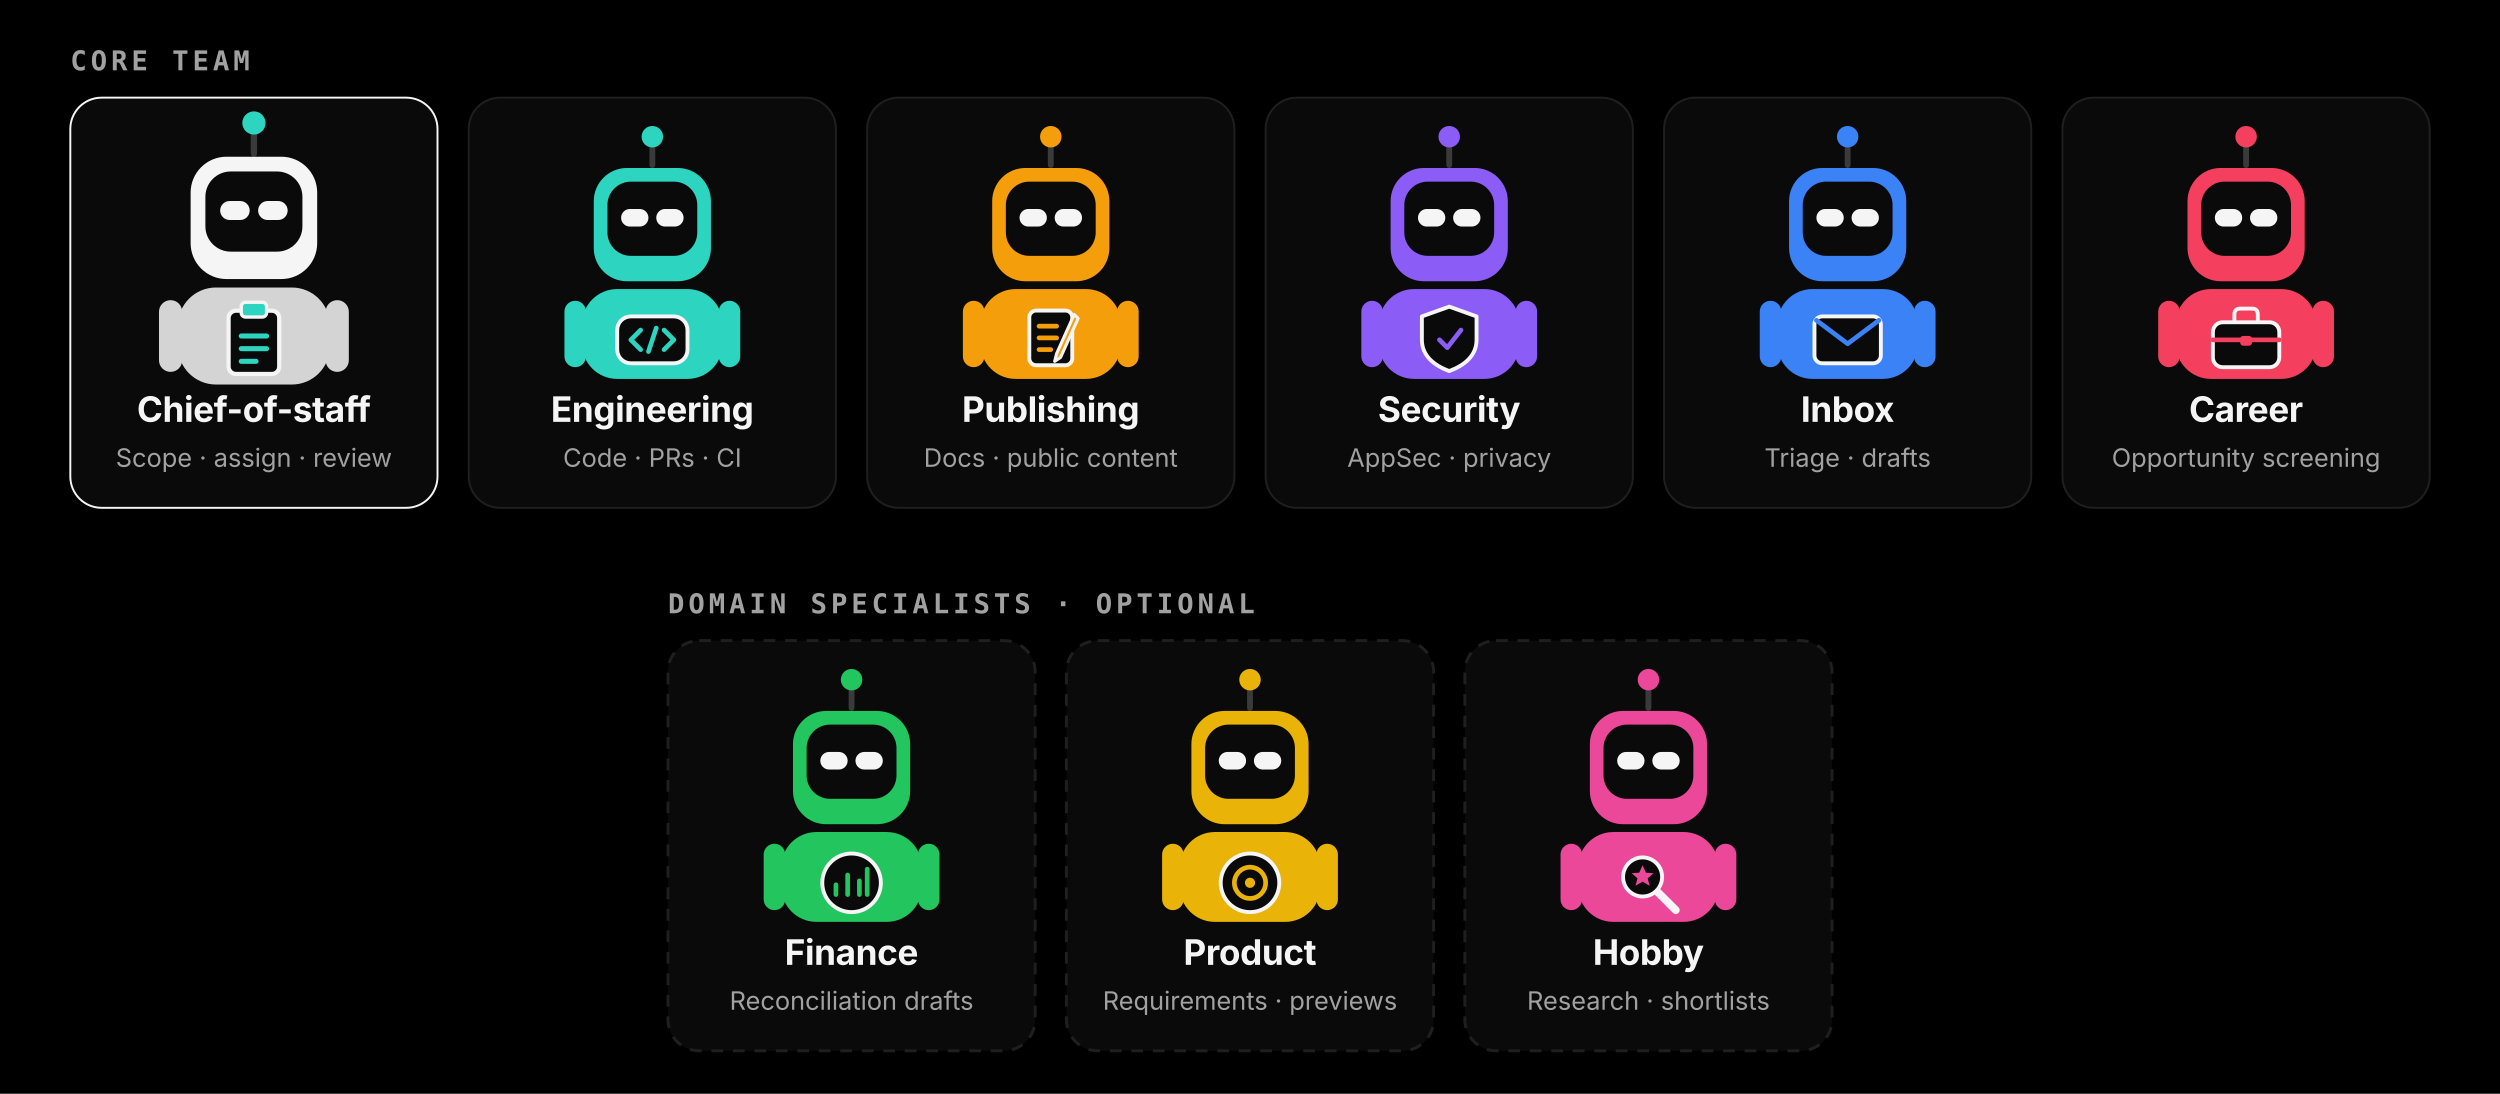
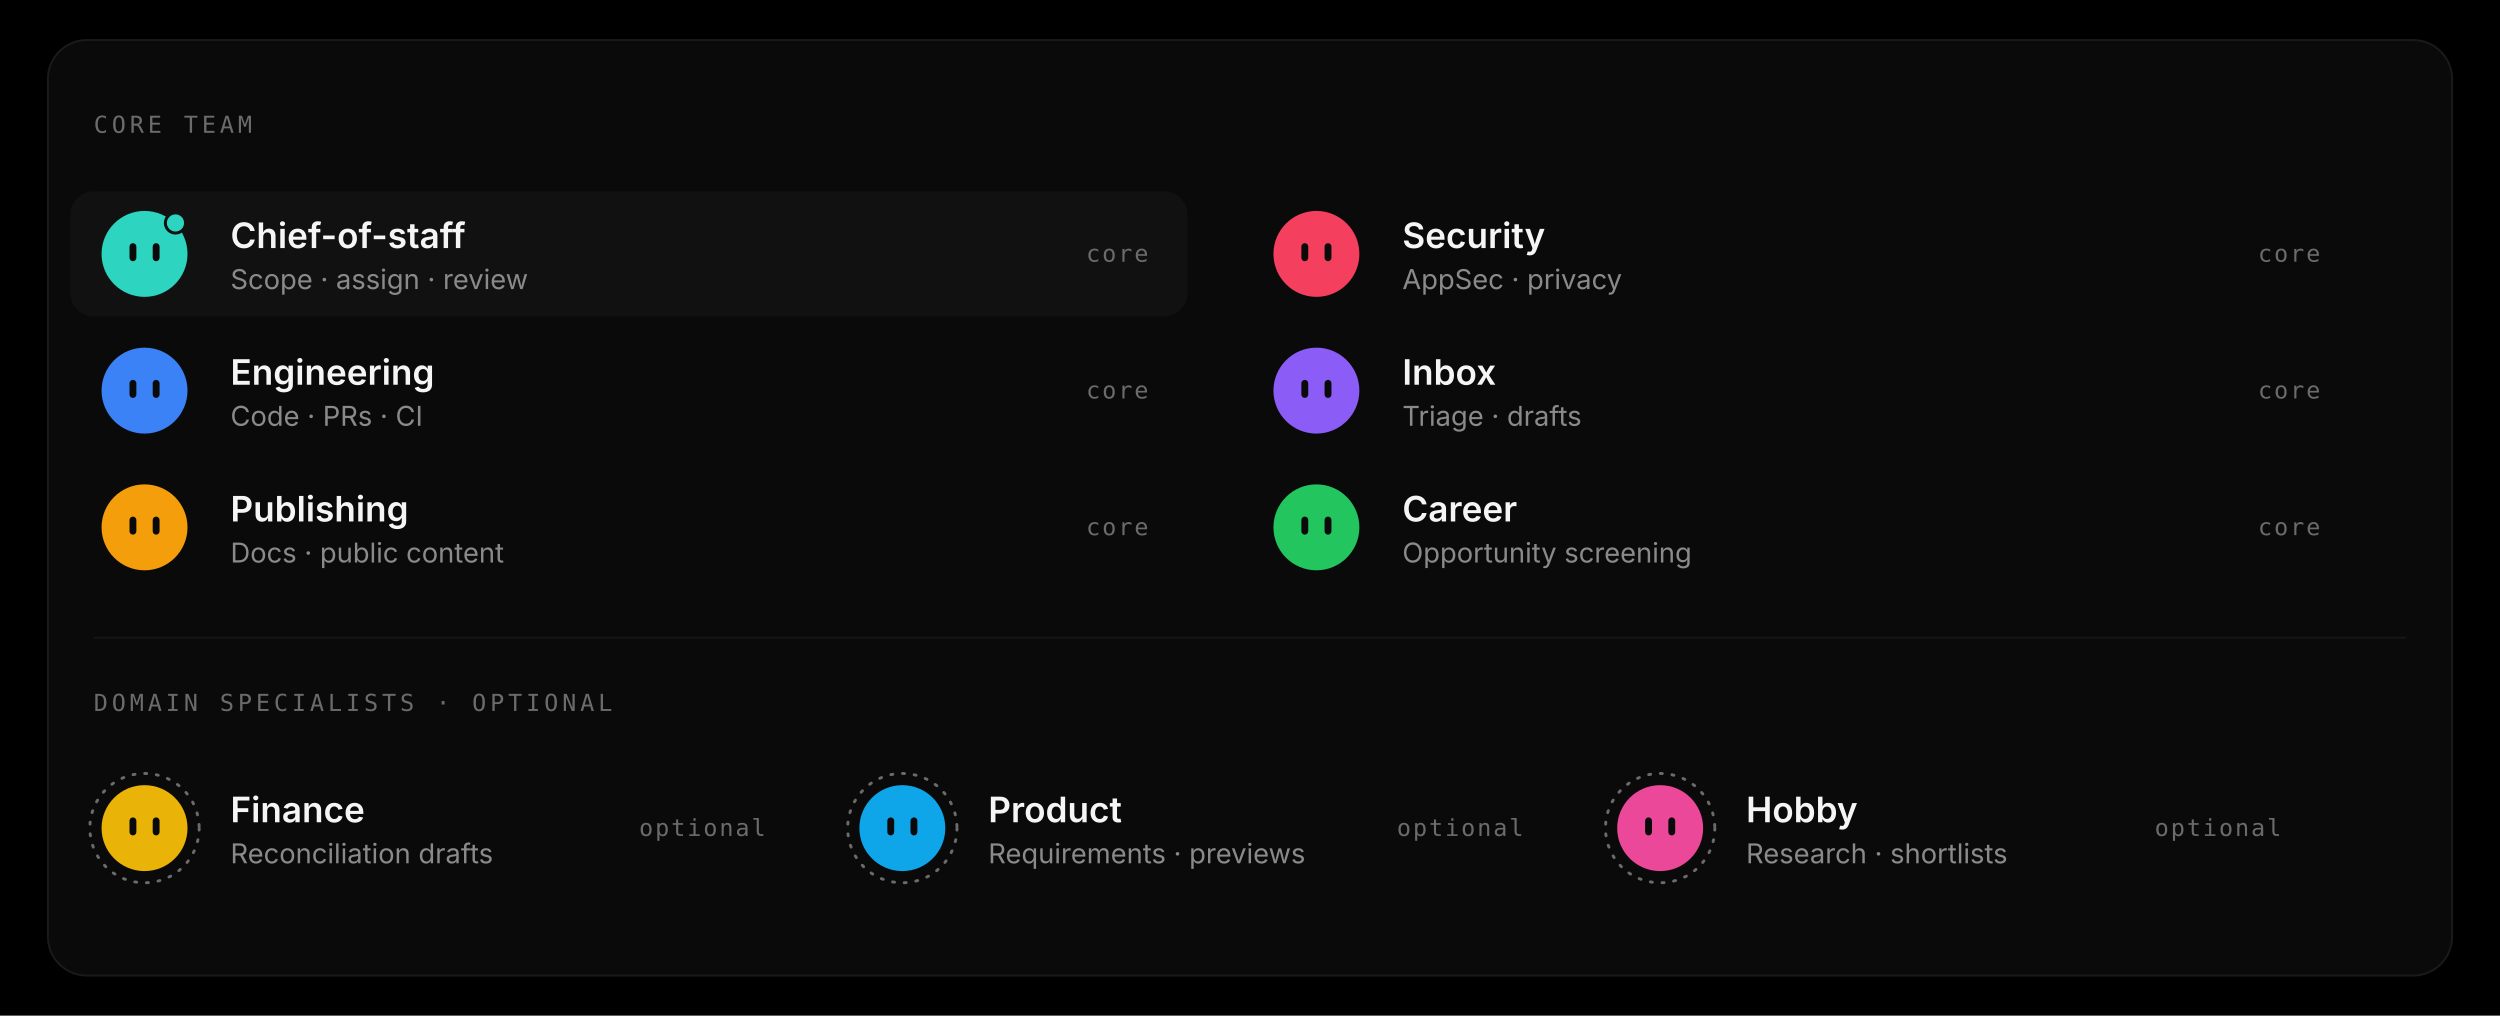
- <svg xmlns="http://www.w3.org/2000/svg" viewBox="0 0 1280 560" width="1280" height="560" role="img" aria-label="Meet the crew: six core agents and three optional domain specialists, each drawn as the Orbi mascot with a role prop">
-   <rect width="1280" height="560" fill="#000000" />
-   <text x="36" y="36" font-family="ui-monospace, SFMono-Regular, Menlo, monospace" font-size="14" font-weight="700" fill="#A1A1A1" letter-spacing="2">CORE TEAM</text>
-   <rect x="36" y="50" width="188" height="210" rx="16" fill="#0A0A0A" stroke="#F5F5F5" stroke-width="1" />
-   <g transform="translate(130 158) scale(1.08)">
-     <rect x="-45" y="-4" width="11" height="34" rx="5.5" fill="#D4D4D4" />
-     <rect x="34" y="-4" width="11" height="34" rx="5.5" fill="#D4D4D4" />
-     <rect x="-36" y="-10" width="72" height="46" rx="18" fill="#D4D4D4" />
-     <rect x="-1.5" y="-84" width="3" height="12" rx="1.5" fill="#3A3A3A" />
-     <circle cy="-88" r="5.5" fill="#2DD4BF" />
-     <rect x="-30" y="-72" width="60" height="58" rx="17" fill="#F5F5F5" />
-     <rect x="-23" y="-65" width="46" height="38" rx="12" fill="#0A0A0A" />
-     <rect x="-16" y="-51" width="14" height="9" rx="4.5" fill="#F5F5F5" />
-     <rect x="2" y="-51" width="14" height="9" rx="4.5" fill="#F5F5F5" />
-     <g transform="translate(0 13)">
-       <rect x="-12" y="-12" width="24" height="30" rx="3.5" fill="#0A0A0A" stroke="#F5F5F5" stroke-width="2" stroke-linejoin="round" stroke-linecap="round" />
-       <rect x="-6" y="-16" width="12" height="7" rx="2" fill="#2DD4BF" stroke="#F5F5F5" stroke-width="1.6" />
-       <path d="M-6 0H6M-6 6H6M-6 12H1" fill="none" stroke="#2DD4BF" stroke-width="2.4" stroke-linecap="round" stroke-linejoin="round" />
-     </g>
+ <svg xmlns="http://www.w3.org/2000/svg" viewBox="0 0 1280 520" width="1280" height="520" role="img" aria-label="The crew: six core agents and three optional domain specialists">
+   <rect width="1280" height="520" fill="#000000" />
+   <rect x="24.5" y="20.5" width="1231" height="479" rx="20" fill="#0A0A0A" stroke="#1A1A1A" />
+   <text x="48" y="68" font-family="ui-monospace,SFMono-Regular,Menlo,monospace" font-size="12" letter-spacing="2" fill="#6B6B6B">CORE TEAM</text>
+   <rect x="36" y="98" width="572" height="64" rx="12" fill="#111111" />
+   <g>
+     <circle cx="74" cy="130" r="22" fill="#2DD4BF" />
+     <rect x="66.30" y="124.50" width="3.52" height="9.24" rx="1.76" fill="#0A0A0A" />
+     <rect x="78.18" y="124.50" width="3.52" height="9.24" rx="1.76" fill="#0A0A0A" />
  </g>
-   <text x="130" y="216" text-anchor="middle" font-family="Inter, -apple-system, 'Segoe UI', Helvetica, Arial, sans-serif" font-size="18" font-weight="700" fill="#F5F5F5" letter-spacing="-0.2">Chief-of-staff</text>
-   <text x="130" y="239" text-anchor="middle" font-family="Inter, -apple-system, 'Segoe UI', Helvetica, Arial, sans-serif" font-size="13" fill="#A1A1A1">Scope · assign · review</text>
-   <rect x="240" y="50" width="188" height="210" rx="16" fill="#0A0A0A" stroke="#1F1F1F" stroke-width="1" />
-   <g transform="translate(334 158)">
-     <rect x="-45" y="-4" width="11" height="34" rx="5.5" fill="#2DD4BF" />
-     <rect x="34" y="-4" width="11" height="34" rx="5.5" fill="#2DD4BF" />
-     <rect x="-36" y="-10" width="72" height="46" rx="18" fill="#2DD4BF" />
-     <rect x="-1.5" y="-84" width="3" height="12" rx="1.5" fill="#3A3A3A" />
-     <circle cy="-88" r="5.5" fill="#2DD4BF" />
-     <rect x="-30" y="-72" width="60" height="58" rx="17" fill="#2DD4BF" />
-     <rect x="-23" y="-65" width="46" height="38" rx="12" fill="#0A0A0A" />
-     <rect x="-16" y="-51" width="14" height="9" rx="4.5" fill="#F5F5F5" />
-     <rect x="2" y="-51" width="14" height="9" rx="4.5" fill="#F5F5F5" />
-     <g transform="translate(0 13)">
-       <rect x="-18" y="-9" width="36" height="24" rx="7" fill="#0A0A0A" stroke="#F5F5F5" stroke-width="2" stroke-linejoin="round" stroke-linecap="round" />
-       <path d="M-6 -2L-11 3L-6 8M6 -2L11 3L6 8M2 -3L-2 9" fill="none" stroke="#2DD4BF" stroke-width="2.4" stroke-linecap="round" stroke-linejoin="round" />
-     </g>
+   <circle cx="89.84" cy="114.16" r="5.94" fill="#111111" />
+   <circle cx="89.84" cy="114.16" r="4.40" fill="#2DD4BF" />
+   <text x="118" y="127" font-family="Inter,-apple-system,'Segoe UI',Helvetica,Arial,sans-serif" font-size="18" font-weight="600" fill="#F5F5F5">Chief-of-staff</text>
+   <text x="118" y="148" font-family="Inter,-apple-system,'Segoe UI',Helvetica,Arial,sans-serif" font-size="14" fill="#8A8A8A">Scope · assign · review</text>
+   <text x="588" y="134" text-anchor="end" font-family="ui-monospace,SFMono-Regular,Menlo,monospace" font-size="12" letter-spacing="1" fill="#6B6B6B">core</text>
+   <g>
+     <circle cx="74" cy="200" r="22" fill="#3B82F6" />
+     <rect x="66.30" y="194.50" width="3.52" height="9.24" rx="1.76" fill="#0A0A0A" />
+     <rect x="78.18" y="194.50" width="3.52" height="9.24" rx="1.76" fill="#0A0A0A" />
  </g>
-   <text x="334" y="216" text-anchor="middle" font-family="Inter, -apple-system, 'Segoe UI', Helvetica, Arial, sans-serif" font-size="18" font-weight="700" fill="#F5F5F5" letter-spacing="-0.2">Engineering</text>
-   <text x="334" y="239" text-anchor="middle" font-family="Inter, -apple-system, 'Segoe UI', Helvetica, Arial, sans-serif" font-size="13" fill="#A1A1A1">Code · PRs · CI</text>
-   <rect x="444" y="50" width="188" height="210" rx="16" fill="#0A0A0A" stroke="#1F1F1F" stroke-width="1" />
-   <g transform="translate(538 158)">
-     <rect x="-45" y="-4" width="11" height="34" rx="5.5" fill="#F59E0B" />
-     <rect x="34" y="-4" width="11" height="34" rx="5.5" fill="#F59E0B" />
-     <rect x="-36" y="-10" width="72" height="46" rx="18" fill="#F59E0B" />
-     <rect x="-1.5" y="-84" width="3" height="12" rx="1.5" fill="#3A3A3A" />
-     <circle cy="-88" r="5.5" fill="#F59E0B" />
-     <rect x="-30" y="-72" width="60" height="58" rx="17" fill="#F59E0B" />
-     <rect x="-23" y="-65" width="46" height="38" rx="12" fill="#0A0A0A" />
-     <rect x="-16" y="-51" width="14" height="9" rx="4.5" fill="#F5F5F5" />
-     <rect x="2" y="-51" width="14" height="9" rx="4.5" fill="#F5F5F5" />
-     <g transform="translate(0 13)">
-       <rect x="-11" y="-12" width="22" height="28" rx="3.5" fill="#0A0A0A" stroke="#F5F5F5" stroke-width="2" stroke-linejoin="round" stroke-linecap="round" />
-       <path d="M-6 -4H3M-6 2H3M-6 8H0" fill="none" stroke="#F59E0B" stroke-width="2.4" stroke-linecap="round" stroke-linejoin="round" />
-       <path d="M14 -8L5 12L2 14L3 10L12 -10Z" fill="#F59E0B" stroke="#F5F5F5" stroke-width="1.6" stroke-linejoin="round" />
-     </g>
+   <text x="118" y="197" font-family="Inter,-apple-system,'Segoe UI',Helvetica,Arial,sans-serif" font-size="18" font-weight="600" fill="#F5F5F5">Engineering</text>
+   <text x="118" y="218" font-family="Inter,-apple-system,'Segoe UI',Helvetica,Arial,sans-serif" font-size="14" fill="#8A8A8A">Code · PRs · CI</text>
+   <text x="588" y="204" text-anchor="end" font-family="ui-monospace,SFMono-Regular,Menlo,monospace" font-size="12" letter-spacing="1" fill="#6B6B6B">core</text>
+   <g>
+     <circle cx="74" cy="270" r="22" fill="#F59E0B" />
+     <rect x="66.30" y="264.50" width="3.52" height="9.24" rx="1.76" fill="#0A0A0A" />
+     <rect x="78.18" y="264.50" width="3.52" height="9.24" rx="1.76" fill="#0A0A0A" />
  </g>
-   <text x="538" y="216" text-anchor="middle" font-family="Inter, -apple-system, 'Segoe UI', Helvetica, Arial, sans-serif" font-size="18" font-weight="700" fill="#F5F5F5" letter-spacing="-0.2">Publishing</text>
-   <text x="538" y="239" text-anchor="middle" font-family="Inter, -apple-system, 'Segoe UI', Helvetica, Arial, sans-serif" font-size="13" fill="#A1A1A1">Docs · public content</text>
-   <rect x="648" y="50" width="188" height="210" rx="16" fill="#0A0A0A" stroke="#1F1F1F" stroke-width="1" />
-   <g transform="translate(742 158)">
-     <rect x="-45" y="-4" width="11" height="34" rx="5.5" fill="#8B5CF6" />
-     <rect x="34" y="-4" width="11" height="34" rx="5.5" fill="#8B5CF6" />
-     <rect x="-36" y="-10" width="72" height="46" rx="18" fill="#8B5CF6" />
-     <rect x="-1.5" y="-84" width="3" height="12" rx="1.5" fill="#3A3A3A" />
-     <circle cy="-88" r="5.5" fill="#8B5CF6" />
-     <rect x="-30" y="-72" width="60" height="58" rx="17" fill="#8B5CF6" />
-     <rect x="-23" y="-65" width="46" height="38" rx="12" fill="#0A0A0A" />
-     <rect x="-16" y="-51" width="14" height="9" rx="4.5" fill="#F5F5F5" />
-     <rect x="2" y="-51" width="14" height="9" rx="4.5" fill="#F5F5F5" />
-     <g transform="translate(0 13)">
-       <path d="M0 -14L14 -9V3C14 11 8 16 0 19C-8 16 -14 11 -14 3V-9Z" fill="#0A0A0A" stroke="#F5F5F5" stroke-width="2" stroke-linejoin="round" stroke-linecap="round" />
-       <path d="M-5 3L-1 7L6 -2" fill="none" stroke="#8B5CF6" stroke-width="2.4" stroke-linecap="round" stroke-linejoin="round" />
-     </g>
+   <text x="118" y="267" font-family="Inter,-apple-system,'Segoe UI',Helvetica,Arial,sans-serif" font-size="18" font-weight="600" fill="#F5F5F5">Publishing</text>
+   <text x="118" y="288" font-family="Inter,-apple-system,'Segoe UI',Helvetica,Arial,sans-serif" font-size="14" fill="#8A8A8A">Docs · public content</text>
+   <text x="588" y="274" text-anchor="end" font-family="ui-monospace,SFMono-Regular,Menlo,monospace" font-size="12" letter-spacing="1" fill="#6B6B6B">core</text>
+   <g>
+     <circle cx="674" cy="130" r="22" fill="#F43F5E" />
+     <rect x="666.30" y="124.50" width="3.52" height="9.24" rx="1.76" fill="#0A0A0A" />
+     <rect x="678.18" y="124.50" width="3.52" height="9.24" rx="1.76" fill="#0A0A0A" />
  </g>
-   <text x="742" y="216" text-anchor="middle" font-family="Inter, -apple-system, 'Segoe UI', Helvetica, Arial, sans-serif" font-size="18" font-weight="700" fill="#F5F5F5" letter-spacing="-0.2">Security</text>
-   <text x="742" y="239" text-anchor="middle" font-family="Inter, -apple-system, 'Segoe UI', Helvetica, Arial, sans-serif" font-size="13" fill="#A1A1A1">AppSec · privacy</text>
-   <rect x="852" y="50" width="188" height="210" rx="16" fill="#0A0A0A" stroke="#1F1F1F" stroke-width="1" />
-   <g transform="translate(946 158)">
-     <rect x="-45" y="-4" width="11" height="34" rx="5.5" fill="#3B82F6" />
-     <rect x="34" y="-4" width="11" height="34" rx="5.5" fill="#3B82F6" />
-     <rect x="-36" y="-10" width="72" height="46" rx="18" fill="#3B82F6" />
-     <rect x="-1.5" y="-84" width="3" height="12" rx="1.5" fill="#3A3A3A" />
-     <circle cy="-88" r="5.5" fill="#3B82F6" />
-     <rect x="-30" y="-72" width="60" height="58" rx="17" fill="#3B82F6" />
-     <rect x="-23" y="-65" width="46" height="38" rx="12" fill="#0A0A0A" />
-     <rect x="-16" y="-51" width="14" height="9" rx="4.5" fill="#F5F5F5" />
-     <rect x="2" y="-51" width="14" height="9" rx="4.5" fill="#F5F5F5" />
-     <g transform="translate(0 13)">
-       <rect x="-17" y="-9" width="34" height="24" rx="4" fill="#0A0A0A" stroke="#F5F5F5" stroke-width="2" stroke-linejoin="round" stroke-linecap="round" />
-       <path d="M-16 -7L0 5L16 -7" fill="none" stroke="#3B82F6" stroke-width="2.4" stroke-linecap="round" stroke-linejoin="round" />
-     </g>
+   <text x="718" y="127" font-family="Inter,-apple-system,'Segoe UI',Helvetica,Arial,sans-serif" font-size="18" font-weight="600" fill="#F5F5F5">Security</text>
+   <text x="718" y="148" font-family="Inter,-apple-system,'Segoe UI',Helvetica,Arial,sans-serif" font-size="14" fill="#8A8A8A">AppSec · privacy</text>
+   <text x="1188" y="134" text-anchor="end" font-family="ui-monospace,SFMono-Regular,Menlo,monospace" font-size="12" letter-spacing="1" fill="#6B6B6B">core</text>
+   <g>
+     <circle cx="674" cy="200" r="22" fill="#8B5CF6" />
+     <rect x="666.30" y="194.50" width="3.52" height="9.24" rx="1.76" fill="#0A0A0A" />
+     <rect x="678.18" y="194.50" width="3.52" height="9.24" rx="1.76" fill="#0A0A0A" />
  </g>
-   <text x="946" y="216" text-anchor="middle" font-family="Inter, -apple-system, 'Segoe UI', Helvetica, Arial, sans-serif" font-size="18" font-weight="700" fill="#F5F5F5" letter-spacing="-0.2">Inbox</text>
-   <text x="946" y="239" text-anchor="middle" font-family="Inter, -apple-system, 'Segoe UI', Helvetica, Arial, sans-serif" font-size="13" fill="#A1A1A1">Triage · drafts</text>
-   <rect x="1056" y="50" width="188" height="210" rx="16" fill="#0A0A0A" stroke="#1F1F1F" stroke-width="1" />
-   <g transform="translate(1150 158)">
-     <rect x="-45" y="-4" width="11" height="34" rx="5.5" fill="#F43F5E" />
-     <rect x="34" y="-4" width="11" height="34" rx="5.5" fill="#F43F5E" />
-     <rect x="-36" y="-10" width="72" height="46" rx="18" fill="#F43F5E" />
-     <rect x="-1.5" y="-84" width="3" height="12" rx="1.5" fill="#3A3A3A" />
-     <circle cy="-88" r="5.5" fill="#F43F5E" />
-     <rect x="-30" y="-72" width="60" height="58" rx="17" fill="#F43F5E" />
-     <rect x="-23" y="-65" width="46" height="38" rx="12" fill="#0A0A0A" />
-     <rect x="-16" y="-51" width="14" height="9" rx="4.5" fill="#F5F5F5" />
-     <rect x="2" y="-51" width="14" height="9" rx="4.5" fill="#F5F5F5" />
-     <g transform="translate(0 13)">
-       <path d="M-6 -6V-10Q-6 -13 -3 -13H3Q6 -13 6 -10V-6" fill="none" stroke="#F5F5F5" stroke-width="2" stroke-linecap="round" />
-       <rect x="-17" y="-6" width="34" height="23" rx="5" fill="#0A0A0A" stroke="#F5F5F5" stroke-width="2" stroke-linejoin="round" stroke-linecap="round" />
-       <path d="M-17 3H17" fill="none" stroke="#F43F5E" stroke-width="2.4" stroke-linecap="round" stroke-linejoin="round" />
-       <rect x="-3" y="1" width="6" height="5" rx="1.5" fill="#F43F5E" />
-     </g>
+   <text x="718" y="197" font-family="Inter,-apple-system,'Segoe UI',Helvetica,Arial,sans-serif" font-size="18" font-weight="600" fill="#F5F5F5">Inbox</text>
+   <text x="718" y="218" font-family="Inter,-apple-system,'Segoe UI',Helvetica,Arial,sans-serif" font-size="14" fill="#8A8A8A">Triage · drafts</text>
+   <text x="1188" y="204" text-anchor="end" font-family="ui-monospace,SFMono-Regular,Menlo,monospace" font-size="12" letter-spacing="1" fill="#6B6B6B">core</text>
+   <g>
+     <circle cx="674" cy="270" r="22" fill="#22C55E" />
+     <rect x="666.30" y="264.50" width="3.52" height="9.24" rx="1.76" fill="#0A0A0A" />
+     <rect x="678.18" y="264.50" width="3.52" height="9.24" rx="1.76" fill="#0A0A0A" />
  </g>
-   <text x="1150" y="216" text-anchor="middle" font-family="Inter, -apple-system, 'Segoe UI', Helvetica, Arial, sans-serif" font-size="18" font-weight="700" fill="#F5F5F5" letter-spacing="-0.2">Career</text>
-   <text x="1150" y="239" text-anchor="middle" font-family="Inter, -apple-system, 'Segoe UI', Helvetica, Arial, sans-serif" font-size="13" fill="#A1A1A1">Opportunity screening</text>
-   <text x="342" y="314" font-family="ui-monospace, SFMono-Regular, Menlo, monospace" font-size="14" font-weight="700" fill="#A1A1A1" letter-spacing="2">DOMAIN SPECIALISTS · OPTIONAL</text>
-   <rect x="342" y="328" width="188" height="210" rx="16" fill="#0A0A0A" stroke="#1F1F1F" stroke-width="1.5" stroke-dasharray="6 5" />
-   <g transform="translate(436 436)">
-     <rect x="-45" y="-4" width="11" height="34" rx="5.5" fill="#22C55E" />
-     <rect x="34" y="-4" width="11" height="34" rx="5.5" fill="#22C55E" />
-     <rect x="-36" y="-10" width="72" height="46" rx="18" fill="#22C55E" />
-     <rect x="-1.5" y="-84" width="3" height="12" rx="1.5" fill="#3A3A3A" />
-     <circle cy="-88" r="5.5" fill="#22C55E" />
-     <rect x="-30" y="-72" width="60" height="58" rx="17" fill="#22C55E" />
-     <rect x="-23" y="-65" width="46" height="38" rx="12" fill="#0A0A0A" />
-     <rect x="-16" y="-51" width="14" height="9" rx="4.5" fill="#F5F5F5" />
-     <rect x="2" y="-51" width="14" height="9" rx="4.5" fill="#F5F5F5" />
-     <g transform="translate(0 13)">
-       <circle cy="3" r="15" fill="#0A0A0A" stroke="#F5F5F5" stroke-width="2" stroke-linejoin="round" stroke-linecap="round" />
-       <path d="M-8 9V4M-2 9V-1M4 9V2M8 9V-4" fill="none" stroke="#22C55E" stroke-width="2.4" stroke-linecap="round" stroke-linejoin="round" />
-     </g>
+   <text x="718" y="267" font-family="Inter,-apple-system,'Segoe UI',Helvetica,Arial,sans-serif" font-size="18" font-weight="600" fill="#F5F5F5">Career</text>
+   <text x="718" y="288" font-family="Inter,-apple-system,'Segoe UI',Helvetica,Arial,sans-serif" font-size="14" fill="#8A8A8A">Opportunity screening</text>
+   <text x="1188" y="274" text-anchor="end" font-family="ui-monospace,SFMono-Regular,Menlo,monospace" font-size="12" letter-spacing="1" fill="#6B6B6B">core</text>
+   <rect x="48" y="326" width="1184" height="1" fill="#161616" />
+   <text x="48" y="364" font-family="ui-monospace,SFMono-Regular,Menlo,monospace" font-size="12" letter-spacing="2" fill="#6B6B6B">DOMAIN SPECIALISTS · OPTIONAL</text>
+   <circle cx="74" cy="424" r="28" fill="none" stroke="#6B6B6B" stroke-width="1.5" stroke-linecap="round" stroke-dasharray="1 5" />
+   <g>
+     <circle cx="74" cy="424" r="22" fill="#EAB308" />
+     <rect x="66.30" y="418.50" width="3.52" height="9.24" rx="1.76" fill="#0A0A0A" />
+     <rect x="78.18" y="418.50" width="3.52" height="9.24" rx="1.76" fill="#0A0A0A" />
  </g>
-   <text x="436" y="494" text-anchor="middle" font-family="Inter, -apple-system, 'Segoe UI', Helvetica, Arial, sans-serif" font-size="18" font-weight="700" fill="#F5F5F5" letter-spacing="-0.2">Finance</text>
-   <text x="436" y="517" text-anchor="middle" font-family="Inter, -apple-system, 'Segoe UI', Helvetica, Arial, sans-serif" font-size="13" fill="#A1A1A1">Reconciliation drafts</text>
-   <rect x="546" y="328" width="188" height="210" rx="16" fill="#0A0A0A" stroke="#1F1F1F" stroke-width="1.5" stroke-dasharray="6 5" />
-   <g transform="translate(640 436)">
-     <rect x="-45" y="-4" width="11" height="34" rx="5.5" fill="#EAB308" />
-     <rect x="34" y="-4" width="11" height="34" rx="5.5" fill="#EAB308" />
-     <rect x="-36" y="-10" width="72" height="46" rx="18" fill="#EAB308" />
-     <rect x="-1.5" y="-84" width="3" height="12" rx="1.5" fill="#3A3A3A" />
-     <circle cy="-88" r="5.5" fill="#EAB308" />
-     <rect x="-30" y="-72" width="60" height="58" rx="17" fill="#EAB308" />
-     <rect x="-23" y="-65" width="46" height="38" rx="12" fill="#0A0A0A" />
-     <rect x="-16" y="-51" width="14" height="9" rx="4.5" fill="#F5F5F5" />
-     <rect x="2" y="-51" width="14" height="9" rx="4.5" fill="#F5F5F5" />
-     <g transform="translate(0 13)">
-       <circle cy="3" r="15" fill="#0A0A0A" stroke="#F5F5F5" stroke-width="2" stroke-linejoin="round" stroke-linecap="round" />
-       <circle cy="3" r="8" fill="none" stroke="#EAB308" stroke-width="2.4" />
-       <circle cy="3" r="2.6" fill="#EAB308" />
-     </g>
+   <text x="118" y="421" font-family="Inter,-apple-system,'Segoe UI',Helvetica,Arial,sans-serif" font-size="18" font-weight="600" fill="#F5F5F5">Finance</text>
+   <text x="118" y="442" font-family="Inter,-apple-system,'Segoe UI',Helvetica,Arial,sans-serif" font-size="14" fill="#8A8A8A">Reconciliation drafts</text>
+   <text x="392" y="428" text-anchor="end" font-family="ui-monospace,SFMono-Regular,Menlo,monospace" font-size="12" letter-spacing="1" fill="#6B6B6B">optional</text>
+   <circle cx="462" cy="424" r="28" fill="none" stroke="#6B6B6B" stroke-width="1.5" stroke-linecap="round" stroke-dasharray="1 5" />
+   <g>
+     <circle cx="462" cy="424" r="22" fill="#0EA5E9" />
+     <rect x="454.30" y="418.50" width="3.52" height="9.24" rx="1.76" fill="#0A0A0A" />
+     <rect x="466.18" y="418.50" width="3.52" height="9.24" rx="1.76" fill="#0A0A0A" />
  </g>
-   <text x="640" y="494" text-anchor="middle" font-family="Inter, -apple-system, 'Segoe UI', Helvetica, Arial, sans-serif" font-size="18" font-weight="700" fill="#F5F5F5" letter-spacing="-0.2">Product</text>
-   <text x="640" y="517" text-anchor="middle" font-family="Inter, -apple-system, 'Segoe UI', Helvetica, Arial, sans-serif" font-size="13" fill="#A1A1A1">Requirements · previews</text>
-   <rect x="750" y="328" width="188" height="210" rx="16" fill="#0A0A0A" stroke="#1F1F1F" stroke-width="1.5" stroke-dasharray="6 5" />
-   <g transform="translate(844 436)">
-     <rect x="-45" y="-4" width="11" height="34" rx="5.5" fill="#EC4899" />
-     <rect x="34" y="-4" width="11" height="34" rx="5.5" fill="#EC4899" />
-     <rect x="-36" y="-10" width="72" height="46" rx="18" fill="#EC4899" />
-     <rect x="-1.5" y="-84" width="3" height="12" rx="1.5" fill="#3A3A3A" />
-     <circle cy="-88" r="5.5" fill="#EC4899" />
-     <rect x="-30" y="-72" width="60" height="58" rx="17" fill="#EC4899" />
-     <rect x="-23" y="-65" width="46" height="38" rx="12" fill="#0A0A0A" />
-     <rect x="-16" y="-51" width="14" height="9" rx="4.5" fill="#F5F5F5" />
-     <rect x="2" y="-51" width="14" height="9" rx="4.5" fill="#F5F5F5" />
-     <g transform="translate(0 13)">
-       <circle cx="-3" r="10" fill="#0A0A0A" stroke="#F5F5F5" stroke-width="2" stroke-linejoin="round" stroke-linecap="round" />
-       <path d="M5 8L14 17" fill="none" stroke="#F5F5F5" stroke-width="4" stroke-linecap="round" />
-       <path d="M-3 -6L-1.3 -2.2L2.6 -1.9L-0.4 0.7L0.6 4.5L-3 2.4L-6.6 4.5L-5.6 0.7L-8.6 -1.9L-4.7 -2.2Z" fill="#EC4899" />
-     </g>
+   <text x="506" y="421" font-family="Inter,-apple-system,'Segoe UI',Helvetica,Arial,sans-serif" font-size="18" font-weight="600" fill="#F5F5F5">Product</text>
+   <text x="506" y="442" font-family="Inter,-apple-system,'Segoe UI',Helvetica,Arial,sans-serif" font-size="14" fill="#8A8A8A">Requirements · previews</text>
+   <text x="780" y="428" text-anchor="end" font-family="ui-monospace,SFMono-Regular,Menlo,monospace" font-size="12" letter-spacing="1" fill="#6B6B6B">optional</text>
+   <circle cx="850" cy="424" r="28" fill="none" stroke="#6B6B6B" stroke-width="1.5" stroke-linecap="round" stroke-dasharray="1 5" />
+   <g>
+     <circle cx="850" cy="424" r="22" fill="#EC4899" />
+     <rect x="842.30" y="418.50" width="3.52" height="9.24" rx="1.76" fill="#0A0A0A" />
+     <rect x="854.18" y="418.50" width="3.52" height="9.24" rx="1.76" fill="#0A0A0A" />
  </g>
-   <text x="844" y="494" text-anchor="middle" font-family="Inter, -apple-system, 'Segoe UI', Helvetica, Arial, sans-serif" font-size="18" font-weight="700" fill="#F5F5F5" letter-spacing="-0.2">Hobby</text>
-   <text x="844" y="517" text-anchor="middle" font-family="Inter, -apple-system, 'Segoe UI', Helvetica, Arial, sans-serif" font-size="13" fill="#A1A1A1">Research · shortlists</text>
+   <text x="894" y="421" font-family="Inter,-apple-system,'Segoe UI',Helvetica,Arial,sans-serif" font-size="18" font-weight="600" fill="#F5F5F5">Hobby</text>
+   <text x="894" y="442" font-family="Inter,-apple-system,'Segoe UI',Helvetica,Arial,sans-serif" font-size="14" fill="#8A8A8A">Research · shortlists</text>
+   <text x="1168" y="428" text-anchor="end" font-family="ui-monospace,SFMono-Regular,Menlo,monospace" font-size="12" letter-spacing="1" fill="#6B6B6B">optional</text>
</svg>
